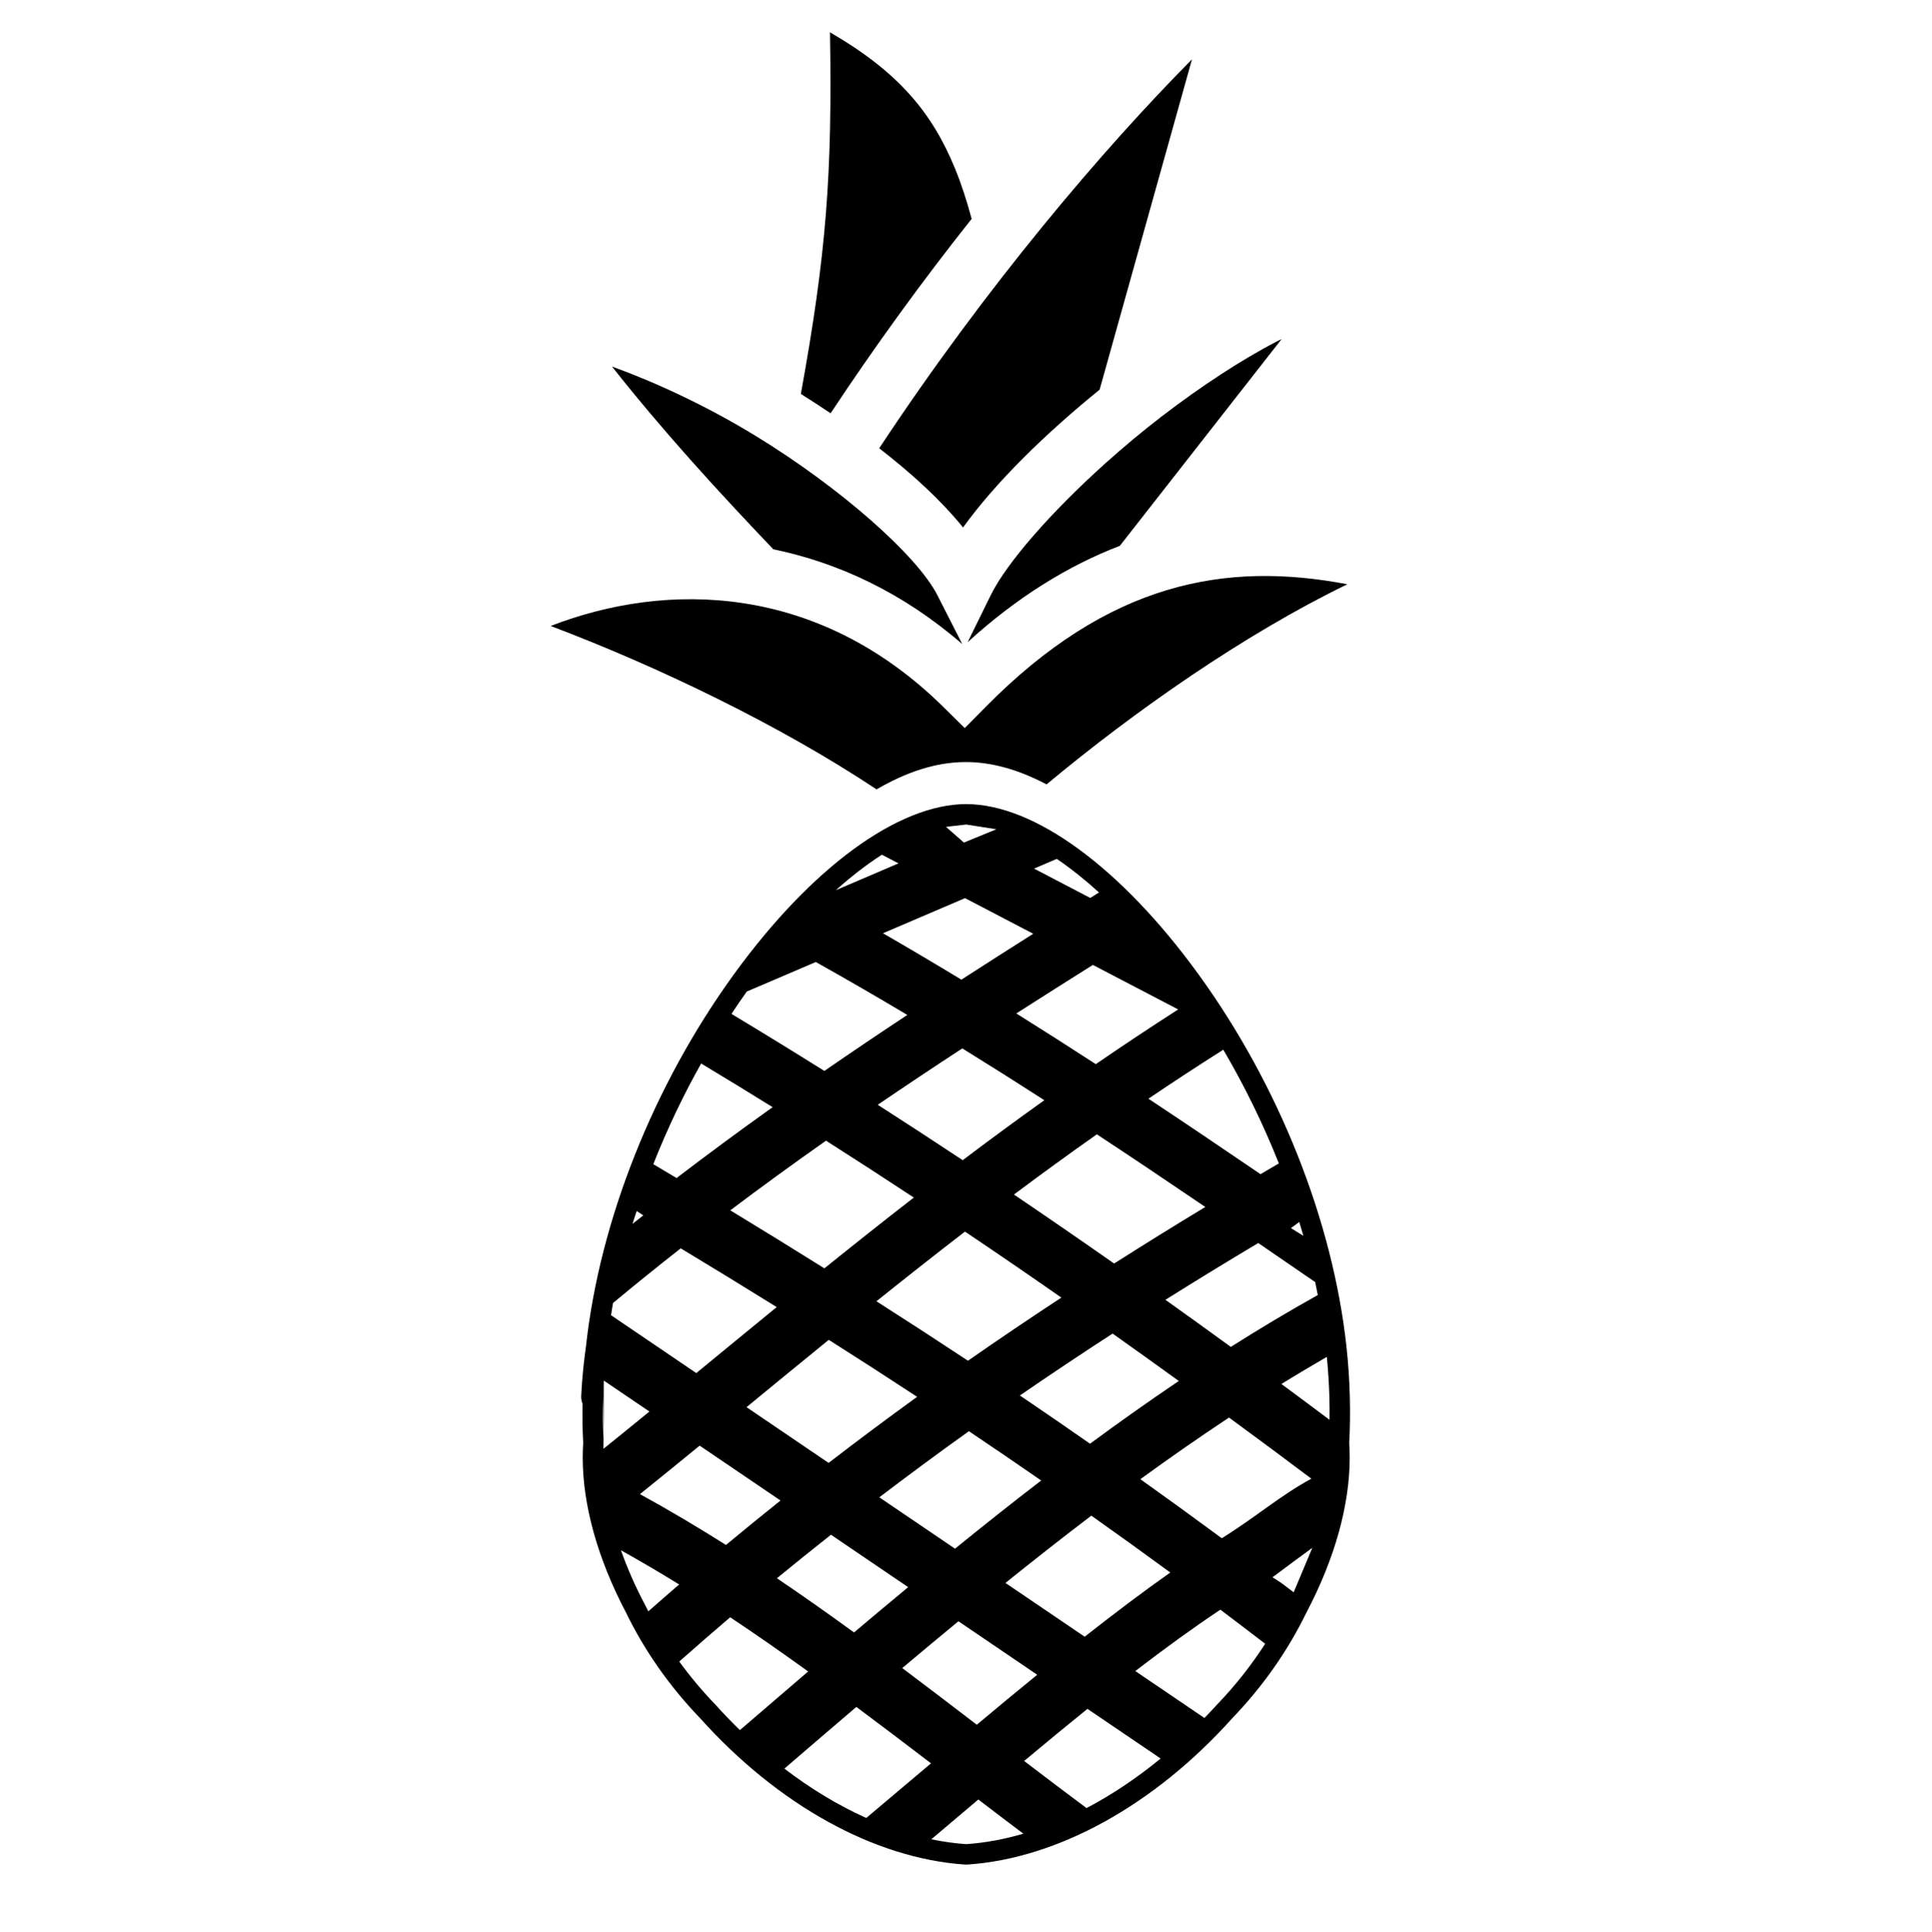
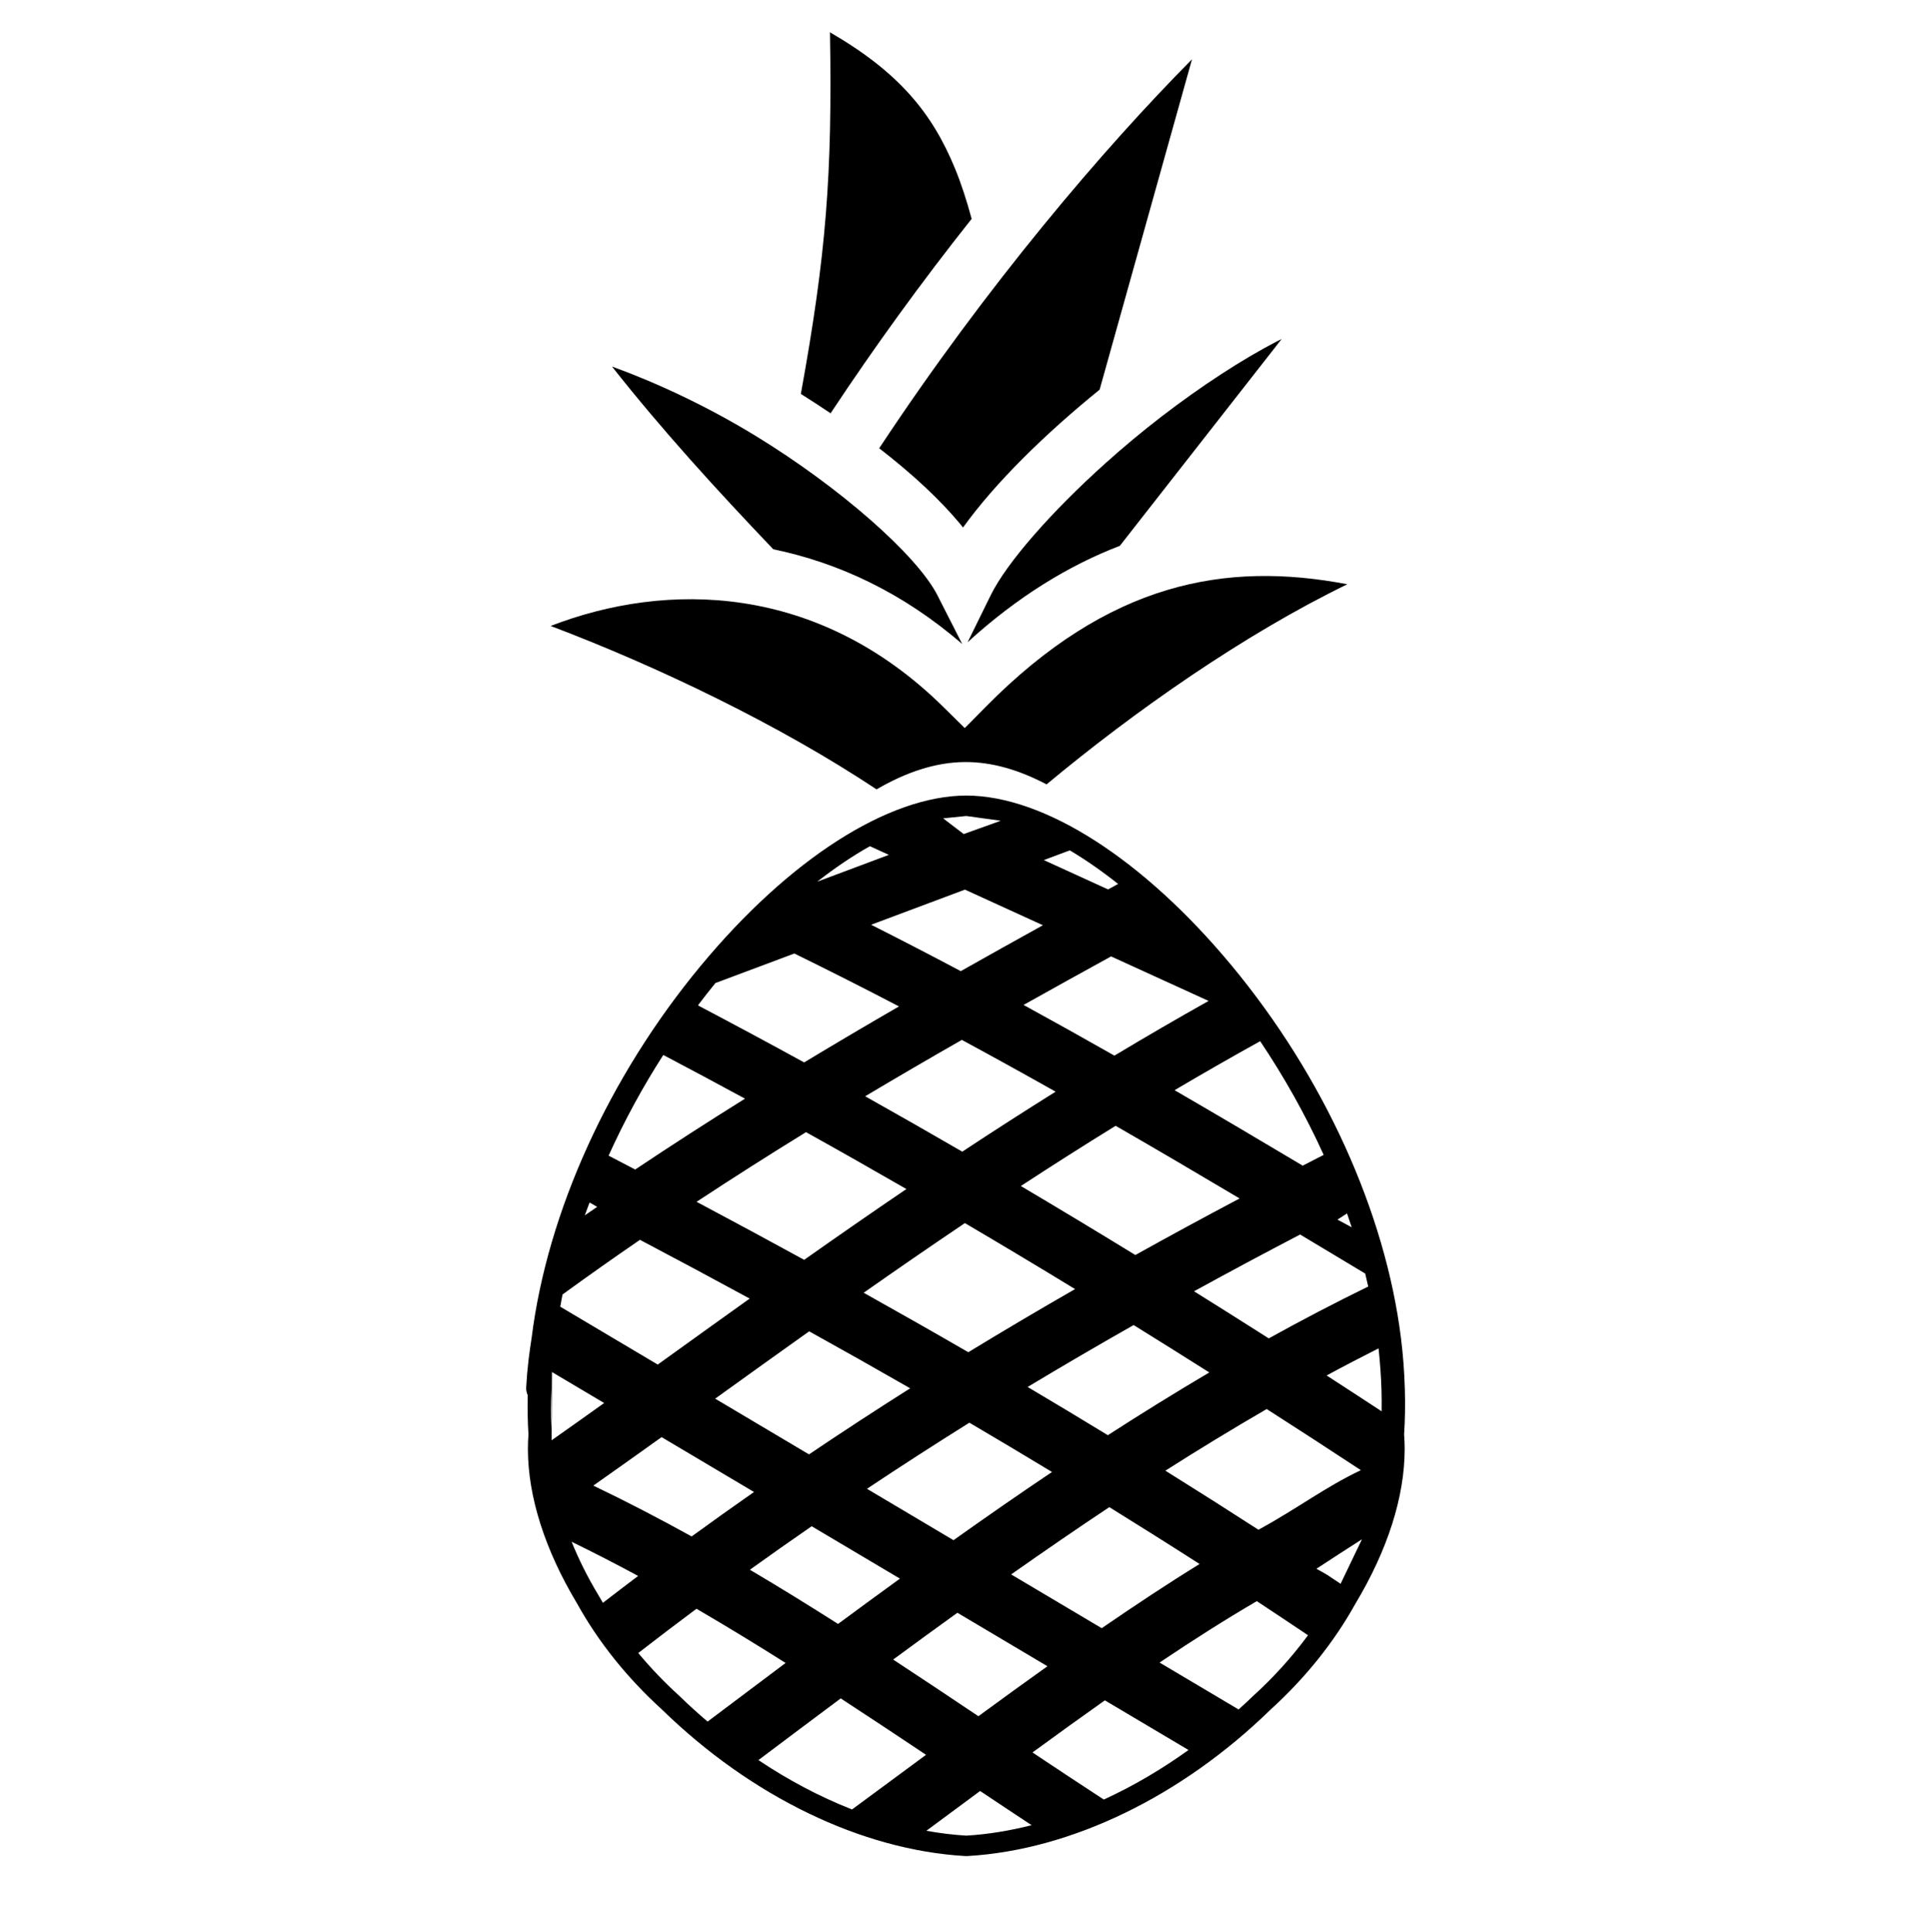
<svg xmlns="http://www.w3.org/2000/svg" version="1.1" id="Layer_3" x="0px" y="0px" width="283.465px" height="283.465px" viewBox="0 0 283.465 283.465" enable-background="new 0 0 283.465 283.465" xml:space="preserve">
-   <g>
-     <path fill="none" d="M146.246,121.721l-4.427-0.698c0,0,0,0,0,0l-2.97,0.344c0.879,0.769,1.761,1.533,2.635,2.306   C143.067,123.015,144.659,122.373,146.246,121.721z" />
-     <path fill="none" d="M88.51,205.101c0,0.026-0.003,0.054-0.003,0.079c-0.053,2.053-0.021,4.039,0.077,5.973l0.003-0.779   L88.51,205.101z" />
-     <path fill="none" d="M129.443,125.456L129.443,125.456c-2.223,1.431-4.49,3.176-6.761,5.208l9.196-3.936L129.443,125.456z" />
-     <path fill="none" d="M95.321,207.185l-6.7-4.547l-0.035,7.735l0.021,1.438c-0.013-0.216-0.014-0.441-0.024-0.659l-0.007,1.503   C90.798,210.866,93.038,209.052,95.321,207.185z" />
-     <path d="M88.586,210.373l-0.003,0.779c0.011,0.218,0.011,0.443,0.024,0.659L88.586,210.373z" />
-     <path d="M198.131,205.102c-0.065-2.535-0.226-4.957-0.491-7.404c-0.003-0.028-0.006-0.057-0.01-0.085   c-2.02-18.469-9.929-38.354-21.708-54.596c-11.339-15.635-24.086-24.978-34.098-24.993c-0.003,0-0.006,0-0.009,0   c-10.013,0.015-22.76,9.358-34.099,24.993c-11.78,16.243-19.688,36.131-21.705,54.573c0,0.004-0.002,0.008-0.002,0.012   c-0.153,1.114-0.28,2.149-0.389,3.165c-0.143,1.366-0.248,2.754-0.313,4.13c-0.019,0.398,0.063,0.78,0.194,1.145   c-0.03,1.979-0.006,3.917,0.1,5.754c-0.048,0.722-0.072,1.439-0.072,2.137c0,6.979,2.187,14.829,6.323,22.702   c2.75,5.66,6.42,10.896,10.909,15.563c11.446,12.755,25.605,20.583,38.856,21.481c0.067,0.005,0.135,0.007,0.203,0.007   s0.135-0.002,0.203-0.007c13.251-0.898,27.411-8.727,38.856-21.481c4.488-4.667,8.159-9.902,10.909-15.563   c4.137-7.872,6.322-15.722,6.322-22.702c0-0.705-0.023-1.406-0.072-2.136C198.159,209.657,198.191,207.406,198.131,205.102z    M193.428,190.087c-4.297,2.402-8.554,4.94-12.766,7.612c-3.189-2.32-6.388-4.625-9.598-6.914c4.509-2.83,9.05-5.607,13.623-8.333   c2.787,1.908,5.572,3.82,8.357,5.734C193.181,188.818,193.303,189.453,193.428,190.087z M142.217,210.073   c3.554,2.387,7.09,4.799,10.609,7.236c-4.245,3.257-8.458,6.606-12.649,10.009l-11.111-7.542   C133.4,216.474,137.785,213.24,142.217,210.073z M142.079,199.729c-4.454-2.946-8.933-5.855-13.436-8.729   c4.224-3.386,8.55-6.802,13-10.225c4.741,3.19,9.458,6.419,14.146,9.687C151.177,193.487,146.604,196.576,142.079,199.729z    M149.698,204.829c4.495-3.091,9.033-6.119,13.611-9.086c3.251,2.302,6.488,4.622,9.716,6.956c-4.405,2.979-8.748,6.05-13.027,9.21   C156.582,209.524,153.148,207.165,149.698,204.829z M148.825,175.334c4.015-3.002,8.073-5.95,12.172-8.839   c5.332,3.509,10.632,7.074,15.921,10.665c-4.501,2.718-8.96,5.484-13.388,8.302C158.655,182.045,153.755,178.671,148.825,175.334z    M141.305,170.292c-4.132-2.74-8.289-5.45-12.47-8.132c4.11-2.798,8.249-5.557,12.414-8.275c4.036,2.495,8.05,5.03,12.042,7.602   C149.257,164.37,145.261,167.305,141.305,170.292z M134.131,175.778c-4.499,3.487-8.868,6.961-13.127,10.391   c-4.586-2.871-9.191-5.711-13.815-8.517h0c4.628-3.484,9.313-6.892,14.052-10.224C125.563,170.177,129.859,172.963,134.131,175.778   z M121.645,196.662c4.346,2.753,8.669,5.542,12.971,8.364c-4.38,3.168-8.711,6.4-12.993,9.699l-12.049-8.18h0   C113.589,203.241,117.613,199.945,121.645,196.662z M114.562,220.246c-2.679,2.134-5.346,4.315-8.006,6.524   c-4.123-2.604-8.322-5.105-12.626-7.462c2.932-2.36,5.853-4.733,8.766-7.117L114.562,220.246z M121.968,225.271l11.331,7.691   c-2.655,2.202-5.304,4.417-7.945,6.65c-3.724-2.707-7.49-5.37-11.32-7.954C116.658,229.502,119.302,227.374,121.968,225.271z    M140.68,237.971l11.562,7.852c-2.951,2.404-5.911,4.857-8.867,7.335c-3.626-2.78-7.264-5.56-10.943-8.317   C135.177,242.526,137.926,240.239,140.68,237.971z M147.581,232.345L147.581,232.345c4.19-3.369,8.39-6.674,12.606-9.877   c3.869,2.741,7.73,5.515,11.59,8.348c-4.12,2.9-8.312,6.08-12.567,9.422L147.581,232.345z M167.384,217.117   C167.383,217.118,167.383,217.118,167.384,217.117L167.384,217.117C167.383,217.117,167.383,217.117,167.384,217.117   c4.27-3.111,8.608-6.128,13.011-9.048c4.599,3.375,7.534,5.544,12.091,8.974c-4.615,2.497-8.089,5.594-13.15,8.743   C175.376,222.862,171.392,219.971,167.384,217.117z M190.709,179.357c0.207,0.676,0.405,1.355,0.602,2.035   c-0.61-0.372-1.217-0.756-1.828-1.127C189.889,179.959,190.302,179.662,190.709,179.357z M179.557,154.076   c3.056,5.199,5.823,10.813,8.156,16.69c-0.899,0.526-1.799,1.052-2.694,1.579c-5.457-3.72-10.935-7.422-16.452-11.077   C172.193,158.815,175.858,156.419,179.557,154.076z M172.936,148.167c-4.074,2.612-8.105,5.29-12.094,8.029   c-3.865-2.51-7.754-4.992-11.667-7.441v-0.001c3.74-2.394,7.487-4.766,11.238-7.122L172.936,148.167z M154.975,126.124   c0.006,0.004,0.012,0.009,0.017,0.013l0.14-0.059c2.038,1.388,4.108,3.033,6.18,4.914c-0.102,0.063-0.212,0.133-0.328,0.207   c0.001,0.001,0.002,0.002,0.003,0.003c-0.319,0.2-0.64,0.399-0.958,0.599l-8.25-4.307L154.975,126.124z M141.113,143.795   c-3.813-2.313-7.651-4.583-11.514-6.81l12.048-5.156l10.012,5.229C148.132,139.287,144.616,141.534,141.113,143.795z    M141.819,121.023C141.819,121.023,141.819,121.023,141.819,121.023l4.427,0.698c-1.587,0.652-3.179,1.294-4.762,1.952   c-0.874-0.773-1.756-1.538-2.635-2.306L141.819,121.023z M129.444,125.456L129.444,125.456l2.434,1.272l-9.196,3.936   C124.954,128.632,127.221,126.887,129.444,125.456z M109.606,145.543l0.126-0.054c0,0,0-0.001,0.001-0.001l10.01-4.283   c4.515,2.529,8.993,5.118,13.434,7.769c-4.086,2.698-8.146,5.438-12.178,8.218c-4.504-2.821-9.034-5.603-13.588-8.343   c0.008-0.012,0.017-0.023,0.025-0.036c-0.017-0.01-0.034-0.02-0.05-0.03C108.116,147.68,108.855,146.598,109.606,145.543z    M102.913,156.1c3.515,2.112,7.013,4.251,10.494,6.412c-4.758,3.391-9.459,6.857-14.101,10.401   c-1.137-0.678-2.273-1.356-3.416-2.036C97.928,165.716,100.297,160.753,102.913,156.1z M93.449,177.754   c0.325,0.213,0.651,0.424,0.976,0.638c-0.537,0.416-1.055,0.829-1.588,1.245C93.029,179.004,93.246,178.382,93.449,177.754z    M89.978,191.253c3.277-2.719,6.586-5.397,9.94-8.021c4.716,2.842,9.413,5.717,14.089,8.624c-4.022,3.284-7.975,6.532-11.806,9.686   l-12.512-8.492C89.786,192.45,89.869,191.85,89.978,191.253z M88.506,205.18c0-0.025,0.003-0.053,0.003-0.079l0.077,5.272   l0.035-7.735l6.7,4.547c-2.283,1.867-4.523,3.682-6.745,5.471l0.007-1.503C88.485,209.219,88.453,207.232,88.506,205.18z    M95.16,236.513l-0.63-1.232c-1.349-2.563-2.472-5.153-3.389-7.732c2.881,1.611,5.73,3.279,8.543,5.021   C98.173,233.868,96.665,235.186,95.16,236.513z M104.958,250.155c-1.849-1.919-3.611-4.011-5.258-6.273   c2.485-2.202,4.975-4.369,7.476-6.498c3.856,2.568,7.666,5.229,11.445,7.956c-3.345,2.86-6.684,5.732-10.019,8.605   C107.347,252.723,106.127,251.46,104.958,250.155z M127.151,266.843c-4.176-1.873-8.221-4.337-12.02-7.245   c3.523-3.032,7.045-6.054,10.568-9.056c3.664,2.729,7.309,5.499,10.954,8.282C133.46,261.522,130.284,264.212,127.151,266.843z    M141.819,270.686C141.819,270.686,141.819,270.686,141.819,270.686c-1.711-0.116-3.421-0.362-5.123-0.714   c2.187-1.85,4.73-4.005,6.903-5.84c2.196,1.683,4.402,3.354,6.611,5.021C147.436,269.958,144.629,270.495,141.819,270.686z    M159.48,265.391c-3.064-2.29-6.12-4.591-9.156-6.915c3.075-2.577,6.174-5.125,9.293-7.648l10.741,7.289   C166.927,260.933,163.274,263.402,159.48,265.391z M178.68,250.155c-0.614,0.685-1.251,1.351-1.892,2.012l-10.146-6.887   c4.259-3.276,8.449-6.319,12.484-9.013c2.202,1.657,4.391,3.33,6.578,5.005C183.581,244.563,181.214,247.524,178.68,250.155z    M189.885,233.72c-0.558-0.426-1.115-0.85-1.673-1.274c-0.474-0.321-0.949-0.638-1.431-0.93h-0.001   c0.036-0.027,0.072-0.053,0.107-0.08c-0.004-0.003-0.008-0.006-0.012-0.009c0.033-0.02,0.065-0.035,0.099-0.055   c1.873-1.409,3.761-2.8,5.653-4.184L189.885,233.72z M188.089,203.142L188.089,203.142c2.213-1.37,4.438-2.688,6.667-3.979   c0.194,2.059,0.326,4.069,0.376,6.018c0.028,1.091,0.033,2.163,0.02,3.221C192.799,206.645,190.452,204.884,188.089,203.142z" />
-     <path d="M121.915,60.661c6.485-9.807,13.394-19.33,20.704-28.539c-0.732-2.708-1.534-5.188-2.461-7.435   c-3.338-8.098-8.208-14.081-18.334-19.942c0.353,20.935-0.548,32.523-4.274,53.074C119.026,58.749,120.483,59.697,121.915,60.661z" />
-     <path d="M141.638,111.854c4.01-0.025,7.997,1.185,11.978,3.279c12.887-10.738,28.935-21.984,44.144-29.376   c-17.919-3.417-35.031-0.286-53.085,18.004l-3.069,3.108l-3.108-3.068c-18.466-18.229-40.684-18.503-57.67-11.922h0   c15.688,5.943,33.537,14.492,47.833,23.986C132.962,113.364,137.277,111.882,141.638,111.854z" />
-     <path d="M141.355,77.424c4.796-6.65,12.021-13.711,20.05-20.233l13.56-48.487c-12.958,13.076-30.132,33.186-45.915,57.093   C133.882,69.535,138.138,73.443,141.355,77.424z" />
-     <path d="M162.242,68.009c-7.945,7.137-14.48,14.595-16.817,19.346l-3.397,6.907c7.339-6.686,14.82-11.256,22.348-14.15   l23.739-30.34c-0.193,0.097-0.371,0.167-0.565,0.268c-5.318,2.75-11.273,6.66-16.994,11.051   C167.696,63.286,164.891,65.629,162.242,68.009z" />
-     <path d="M141.235,94.532l-3.622-7.127c-3.012-5.928-14.396-15.907-26.712-23.433c-7.209-4.407-14.772-7.898-21.076-10.173l0,0   c7.353,9.326,15.392,18.136,23.675,26.821C122.981,82.578,132.483,86.953,141.235,94.532z" />
+   <defs id="defs29" />
+   <g id="g24">
+     <path fill="none" d="M146.246,121.721l-4.427-0.698c0,0,0,0,0,0l-2.97,0.344c0.879,0.769,1.761,1.533,2.635,2.306   C143.067,123.015,144.659,122.373,146.246,121.721z" id="path2" />
+     <path fill="none" d="M88.51,205.101c0,0.026-0.003,0.054-0.003,0.079c-0.053,2.053-0.021,4.039,0.077,5.973l0.003-0.779   L88.51,205.101z" id="path4" />
+     <path fill="none" d="M129.443,125.456L129.443,125.456c-2.223,1.431-4.49,3.176-6.761,5.208l9.196-3.936L129.443,125.456z" id="path6" />
+     <path fill="none" d="M95.321,207.185l-6.7-4.547l-0.035,7.735l0.021,1.438c-0.013-0.216-0.014-0.441-0.024-0.659l-0.007,1.503   C90.798,210.866,93.038,209.052,95.321,207.185z" id="path8" />
+     <path d="M88.586,210.373l-0.003,0.779c0.011,0.218,0.011,0.443,0.024,0.659L88.586,210.373z" id="path10" />
+     <path d="m 206.202,203.852 c -0.074,-2.535 -0.258,-4.957 -0.561,-7.404 -0.003,-0.028 -0.007,-0.057 -0.011,-0.085 -2.309,-18.469 -11.35,-38.354 -24.815,-54.596 -12.962,-15.635 -27.533,-24.978 -38.978,-24.993 -0.003,0 -0.007,0 -0.01,0 -11.446,0.015 -26.017,9.358 -38.979,24.993 -13.466,16.243 -22.506,36.131 -24.811,54.573 0,0.004 -0.002,0.008 -0.002,0.012 -0.175,1.114 -0.32,2.149 -0.445,3.165 -0.163,1.366 -0.283,2.754 -0.358,4.13 -0.022,0.398 0.072,0.78 0.222,1.145 -0.034,1.979 -0.007,3.917 0.114,5.754 -0.055,0.722 -0.082,1.439 -0.082,2.137 0,6.979 2.5,14.829 7.228,22.702 3.144,5.66 7.339,10.896 12.47,15.563 13.084,12.755 29.269,20.583 44.417,21.481 0.077,0.005 0.154,0.007 0.232,0.007 0.078,0 0.154,-0.002 0.232,-0.007 15.147,-0.898 31.334,-8.727 44.417,-21.481 5.13,-4.667 9.327,-9.902 12.47,-15.563 4.729,-7.872 7.227,-15.722 7.227,-22.702 0,-0.705 -0.026,-1.406 -0.082,-2.136 0.138,-2.14 0.175,-4.391 0.106,-6.695 z m -5.376,-15.015 c -4.912,2.402 -9.778,4.94 -14.593,7.612 -3.645,-2.32 -7.302,-4.625 -10.972,-6.914 5.154,-2.83 10.345,-5.607 15.573,-8.333 3.186,1.908 6.369,3.82 9.553,5.734 0.157,0.632 0.296,1.267 0.439,1.901 z m -58.54,19.986 c 4.063,2.387 8.105,4.799 12.127,7.236 -4.853,3.257 -9.668,6.606 -14.459,10.009 l -12.701,-7.542 c 4.954,-3.302 9.967,-6.536 15.033,-9.703 z m -0.158,-10.344 c -5.091,-2.946 -10.211,-5.855 -15.359,-8.729 4.828,-3.386 9.774,-6.802 14.86,-10.225 5.419,3.19 10.812,6.419 16.17,9.687 -5.272,3.025 -10.499,6.114 -15.672,9.267 z m 8.709,5.1 c 5.138,-3.091 10.326,-6.119 15.559,-9.086 3.716,2.302 7.416,4.622 11.106,6.956 -5.035,2.979 -10,6.05 -14.891,9.21 -3.905,-2.385 -7.83,-4.744 -11.774,-7.08 z m -0.998,-29.495 c 4.59,-3.002 9.228,-5.95 13.914,-8.839 6.095,3.509 12.154,7.074 18.199,10.665 -5.145,2.718 -10.242,5.484 -15.304,8.302 -5.573,-3.417 -11.174,-6.791 -16.809,-10.128 z m -8.596,-5.042 c -4.723,-2.74 -9.475,-5.45 -14.255,-8.132 4.698,-2.798 9.43,-5.557 14.191,-8.275 4.614,2.495 9.202,5.03 13.765,7.602 -4.611,2.883 -9.179,5.818 -13.701,8.805 z m -8.201,5.486 c -5.143,3.487 -10.137,6.961 -15.006,10.391 -5.242,-2.871 -10.506,-5.711 -15.792,-8.517 v 0 c 5.29,-3.484 10.646,-6.892 16.063,-10.224 4.941,2.749 9.851,5.535 14.735,8.35 z m -14.273,20.884 c 4.968,2.753 9.91,5.542 14.827,8.364 -5.007,3.168 -9.958,6.4 -14.852,9.699 l -13.773,-8.18 v 0 c 4.59,-3.304 9.189,-6.6 13.798,-9.883 z m -8.097,23.584 c -3.062,2.134 -6.111,4.315 -9.152,6.524 -4.713,-2.604 -9.513,-5.105 -14.433,-7.462 3.352,-2.36 6.691,-4.733 10.02,-7.117 z m 8.466,5.025 12.953,7.691 c -3.035,2.202 -6.063,4.417 -9.082,6.65 -4.257,-2.707 -8.562,-5.37 -12.94,-7.954 3,-2.156 6.022,-4.284 9.069,-6.387 z m 21.39,12.7 13.217,7.852 c -3.373,2.404 -6.757,4.857 -10.136,7.335 -4.145,-2.78 -8.304,-5.56 -12.509,-8.317 3.138,-2.315 6.28,-4.602 9.428,-6.87 z m 7.889,-5.626 v 0 c 4.79,-3.369 9.591,-6.674 14.41,-9.877 4.423,2.741 8.836,5.515 13.249,8.348 -4.71,2.9 -9.502,6.08 -14.365,9.422 z m 22.637,-15.228 c -0.001,0.001 -0.001,0.001 0,0 v 0 c -0.001,0 -0.001,0 0,0 4.881,-3.111 9.84,-6.128 14.873,-9.048 5.257,3.375 8.612,5.544 13.821,8.974 -5.275,2.497 -9.247,5.594 -15.032,8.743 -4.527,-2.924 -9.081,-5.815 -13.662,-8.669 z m 26.663,-37.76 c 0.237,0.676 0.463,1.355 0.688,2.035 -0.697,-0.372 -1.391,-0.756 -2.09,-1.127 0.464,-0.306 0.936,-0.603 1.401,-0.908 z m -12.748,-25.281 c 3.493,5.199 6.656,10.813 9.323,16.69 -1.028,0.526 -2.056,1.052 -3.08,1.579 -6.238,-3.72 -12.5,-7.422 -18.806,-11.077 4.145,-2.453 8.334,-4.849 12.563,-7.192 z m -7.569,-5.909 c -4.657,2.612 -9.265,5.29 -13.825,8.029 -4.418,-2.51 -8.864,-4.992 -13.337,-7.441 v -0.001 c 4.275,-2.394 8.558,-4.766 12.846,-7.122 z m -20.531,-22.043 c 0.007,0.004 0.014,0.009 0.019,0.013 l 0.16,-0.059 c 2.33,1.388 4.696,3.033 7.064,4.914 -0.117,0.063 -0.242,0.133 -0.375,0.207 0.001,10e-4 0.002,0.002 0.003,0.003 -0.365,0.2 -0.732,0.399 -1.095,0.599 l -9.431,-4.307 z m -15.846,17.671 c -4.359,-2.313 -8.746,-4.583 -13.162,-6.81 l 13.772,-5.156 11.445,5.229 c -4.032,2.229 -8.051,4.476 -12.055,6.737 z m 0.807,-22.772 c 0,0 0,0 0,0 l 5.061,0.698 c -1.814,0.652 -3.634,1.294 -5.443,1.952 -0.999,-0.773 -2.007,-1.538 -3.012,-2.306 z m -14.146,4.433 v 0 l 2.782,1.272 -10.512,3.936 c 2.597,-2.032 5.189,-3.777 7.73,-5.208 z m -22.677,20.087 0.144,-0.054 c 0,0 0,-0.001 10e-4,-0.001 l 11.443,-4.283 c 5.161,2.529 10.28,5.118 15.357,7.769 -4.671,2.698 -9.312,5.438 -13.921,8.218 -5.149,-2.821 -10.327,-5.603 -15.533,-8.343 0.009,-0.012 0.019,-0.023 0.029,-0.036 -0.019,-0.01 -0.039,-0.02 -0.057,-0.03 0.834,-1.103 1.679,-2.185 2.538,-3.24 z m -7.651,10.557 c 4.018,2.112 8.017,4.251 11.996,6.412 -5.439,3.391 -10.813,6.857 -16.119,10.401 -1.3,-0.678 -2.598,-1.356 -3.905,-2.036 2.33,-5.161 5.038,-10.124 8.028,-14.777 z m -10.818,21.654 c 0.372,0.213 0.744,0.424 1.116,0.638 -0.614,0.416 -1.206,0.829 -1.815,1.245 0.219,-0.633 0.468,-1.255 0.7,-1.883 z m -3.968,13.499 c 3.746,-2.719 7.529,-5.397 11.362,-8.021 5.391,2.842 10.76,5.717 16.105,8.624 -4.598,3.284 -9.116,6.532 -13.496,9.686 l -14.303,-8.492 c 0.111,-0.6 0.206,-1.2 0.33,-1.797 z m -1.683,13.927 c 0,-0.025 0.003,-0.053 0.003,-0.079 l 0.088,5.272 0.04,-7.735 7.659,4.547 c -2.61,1.867 -5.17,3.682 -7.71,5.471 l 0.008,-1.503 c -0.112,-1.934 -0.149,-3.921 -0.088,-5.973 z m 7.606,31.333 -0.72,-1.232 c -1.542,-2.563 -2.826,-5.153 -3.874,-7.732 3.293,1.611 6.55,3.279 9.766,5.021 -1.727,1.298 -3.451,2.616 -5.171,3.943 z m 11.2,13.642 c -2.114,-1.919 -4.128,-4.011 -6.01,-6.273 2.841,-2.202 5.687,-4.369 8.546,-6.498 4.408,2.568 8.763,5.229 13.083,7.956 -3.824,2.86 -7.641,5.732 -11.453,8.605 -1.435,-1.222 -2.829,-2.485 -4.165,-3.79 z m 25.369,16.688 c -4.774,-1.873 -9.397,-4.337 -13.74,-7.245 4.027,-3.032 8.053,-6.054 12.08,-9.056 4.188,2.729 8.355,5.499 12.522,8.282 -3.65,2.698 -7.28,5.388 -10.862,8.019 z m 16.767,3.843 c 0,0 0,0 0,0 -1.956,-0.116 -3.911,-0.362 -5.856,-0.714 2.5,-1.85 5.407,-4.005 7.891,-5.84 2.51,1.683 5.032,3.354 7.557,5.021 -3.171,0.805 -6.38,1.342 -9.592,1.533 z m 20.188,-5.295 c -3.502,-2.29 -6.996,-4.591 -10.466,-6.915 3.515,-2.577 7.058,-5.125 10.623,-7.648 l 12.278,7.289 c -3.922,2.816 -8.098,5.285 -12.435,7.274 z m 21.948,-15.236 c -0.702,0.685 -1.43,1.351 -2.163,2.012 l -11.598,-6.887 c 4.869,-3.276 9.658,-6.319 14.271,-9.013 2.517,1.657 5.019,3.33 7.519,5.005 -2.427,3.291 -5.133,6.252 -8.029,8.883 z m 12.809,-16.435 c -0.638,-0.426 -1.275,-0.85 -1.912,-1.274 -0.542,-0.321 -1.085,-0.638 -1.636,-0.93 h -0.001 c 0.041,-0.027 0.082,-0.053 0.122,-0.08 -0.005,-0.003 -0.009,-0.006 -0.014,-0.009 0.038,-0.02 0.074,-0.035 0.113,-0.055 2.141,-1.409 4.299,-2.8 6.462,-4.184 z m -2.053,-30.578 v 0 c 2.53,-1.37 5.073,-2.688 7.621,-3.979 0.222,2.059 0.373,4.069 0.43,6.018 0.032,1.091 0.038,2.163 0.023,3.221 -2.69,-1.757 -5.373,-3.518 -8.074,-5.26 z" id="path12" style="stroke-width:1.069" />
+     <path d="M121.915,60.661c6.485-9.807,13.394-19.33,20.704-28.539c-0.732-2.708-1.534-5.188-2.461-7.435   c-3.338-8.098-8.208-14.081-18.334-19.942c0.353,20.935-0.548,32.523-4.274,53.074C119.026,58.749,120.483,59.697,121.915,60.661z" id="path14" />
+     <path d="M141.638,111.854c4.01-0.025,7.997,1.185,11.978,3.279c12.887-10.738,28.935-21.984,44.144-29.376   c-17.919-3.417-35.031-0.286-53.085,18.004l-3.069,3.108l-3.108-3.068c-18.466-18.229-40.684-18.503-57.67-11.922h0   c15.688,5.943,33.537,14.492,47.833,23.986C132.962,113.364,137.277,111.882,141.638,111.854z" id="path16" />
+     <path d="M141.355,77.424c4.796-6.65,12.021-13.711,20.05-20.233l13.56-48.487c-12.958,13.076-30.132,33.186-45.915,57.093   C133.882,69.535,138.138,73.443,141.355,77.424z" id="path18" />
+     <path d="M162.242,68.009c-7.945,7.137-14.48,14.595-16.817,19.346l-3.397,6.907c7.339-6.686,14.82-11.256,22.348-14.15   l23.739-30.34c-0.193,0.097-0.371,0.167-0.565,0.268c-5.318,2.75-11.273,6.66-16.994,11.051   C167.696,63.286,164.891,65.629,162.242,68.009z" id="path20" />
+     <path d="M141.235,94.532l-3.622-7.127c-3.012-5.928-14.396-15.907-26.712-23.433c-7.209-4.407-14.772-7.898-21.076-10.173l0,0   c7.353,9.326,15.392,18.136,23.675,26.821C122.981,82.578,132.483,86.953,141.235,94.532z" id="path22" />
  </g>
</svg>
